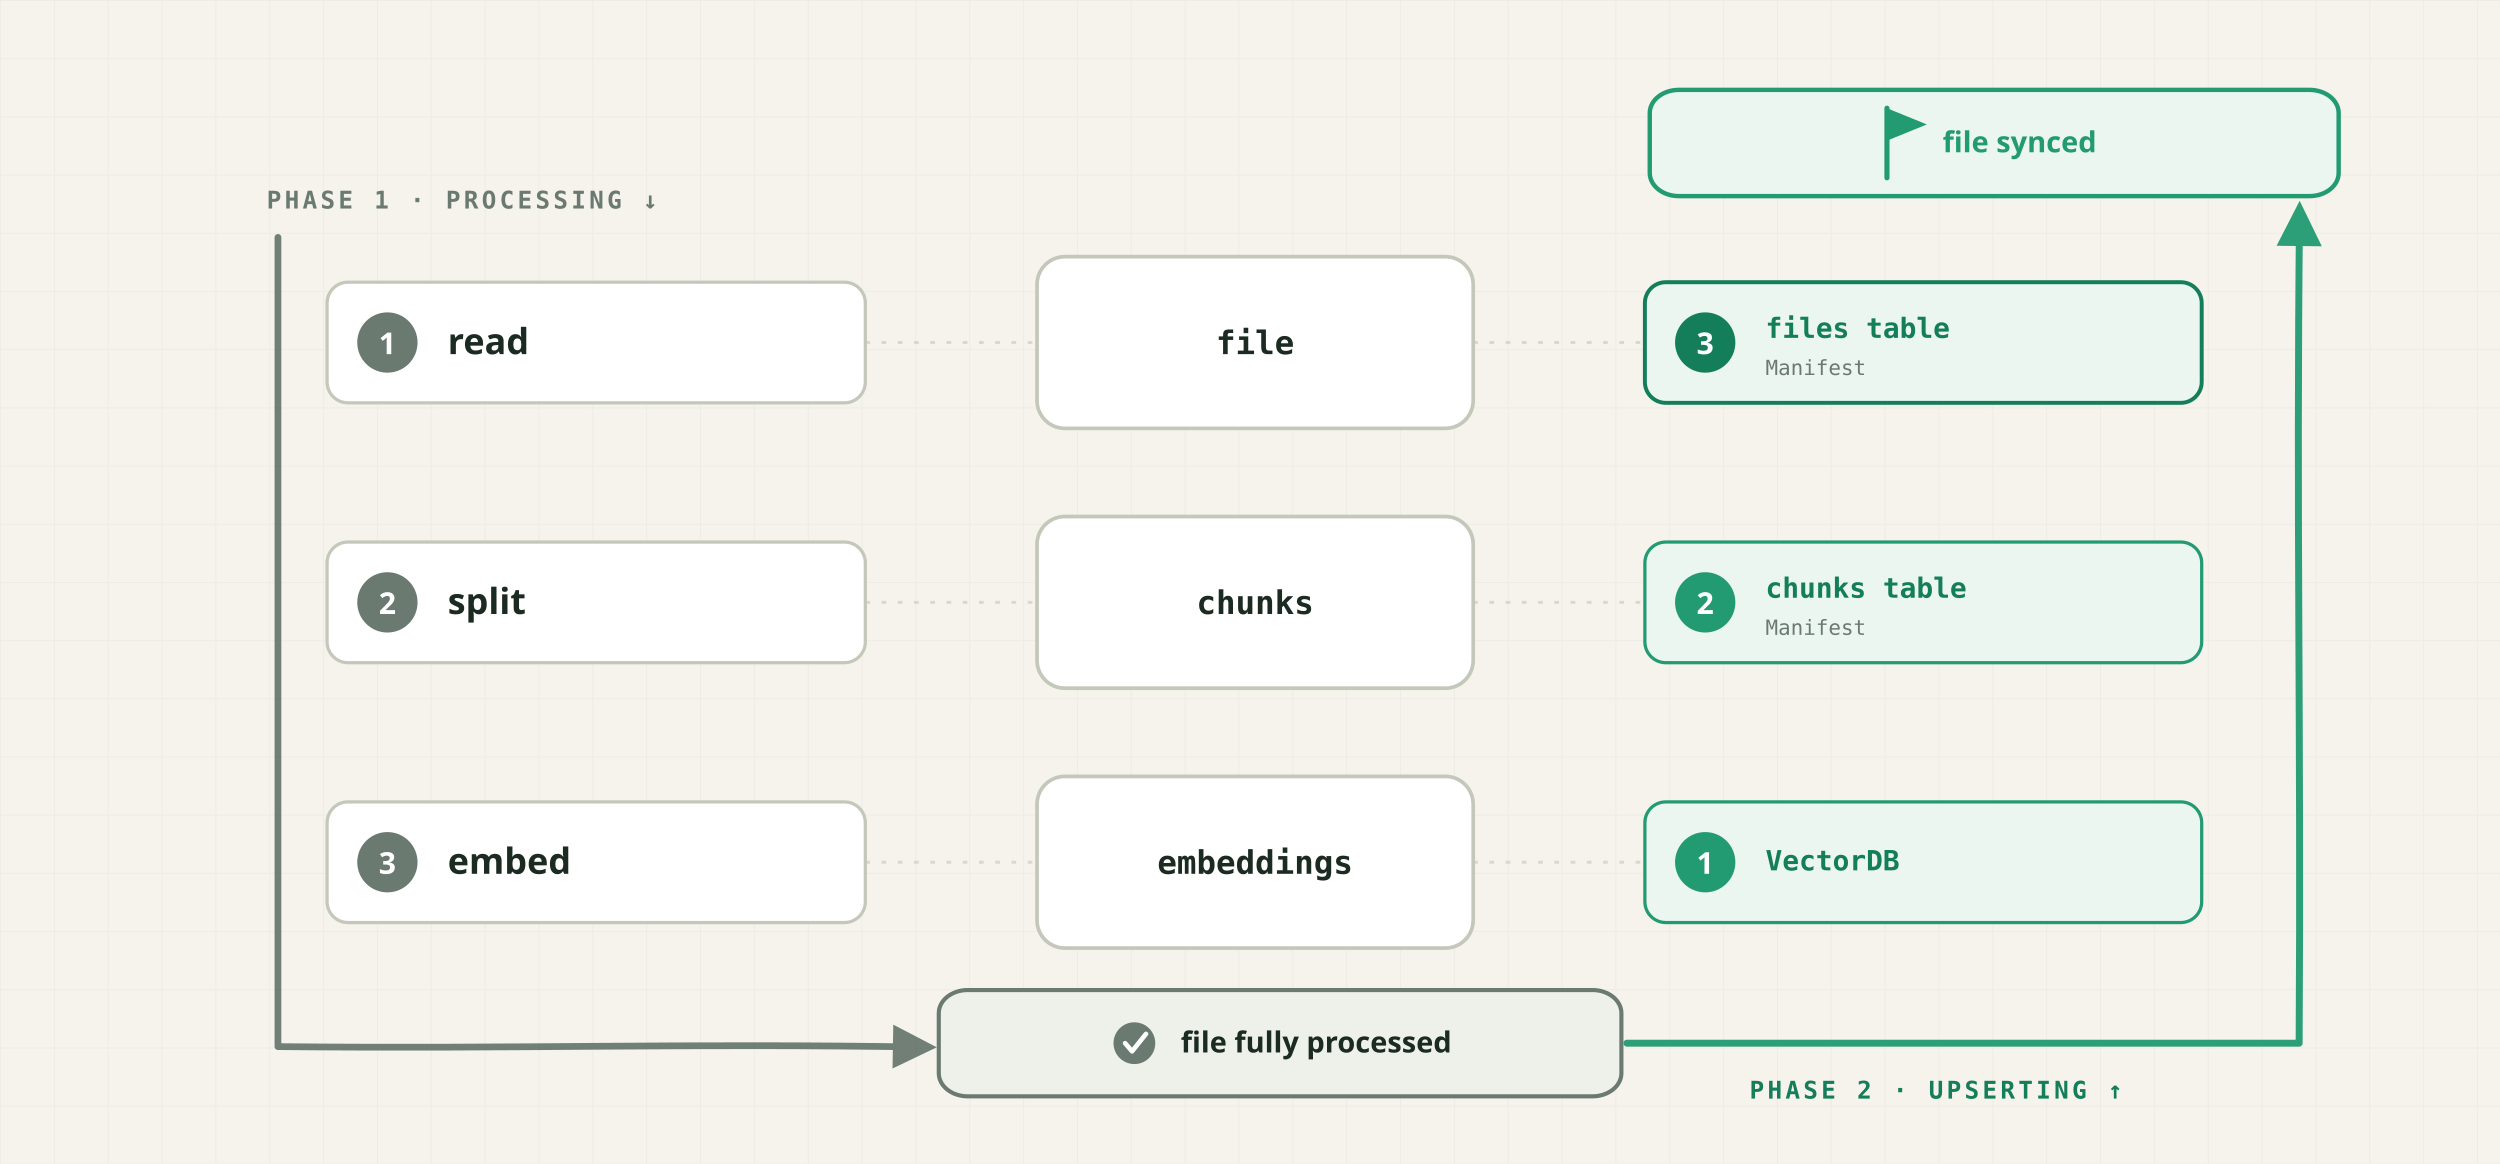
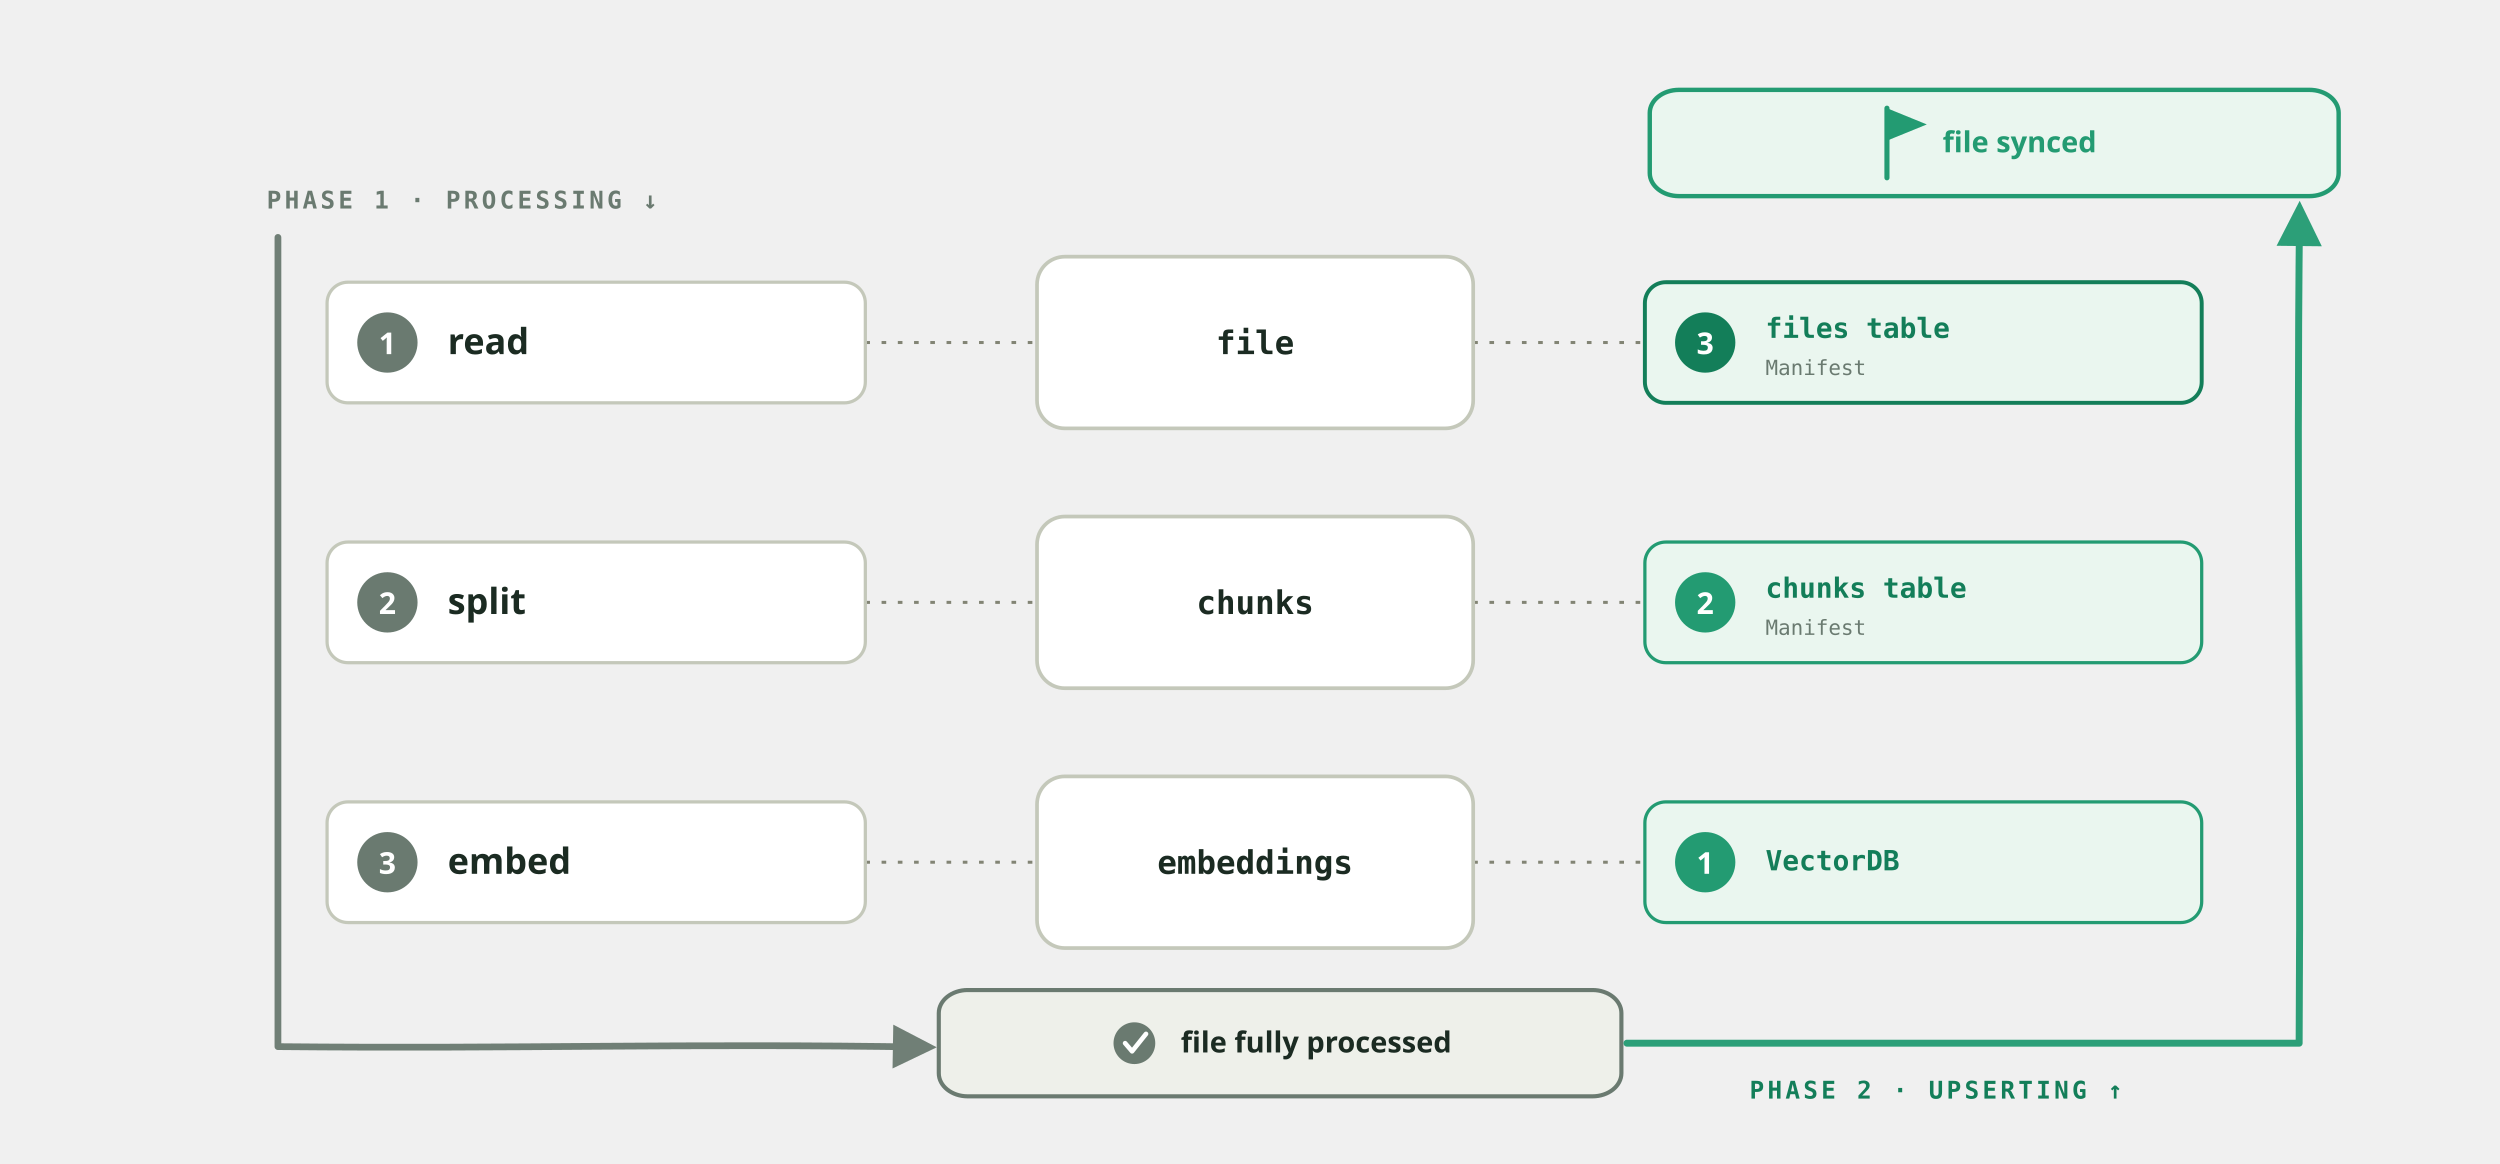
<svg xmlns="http://www.w3.org/2000/svg" viewBox="0 0 1077.552 501.635" width="1077.552" font-family="Montserrat, system-ui, sans-serif" version="1.1" id="svg33" height="501.635">
  <defs id="defs5">
    <pattern id="kgrid" width="28" height="28" patternUnits="userSpaceOnUse">
      <path d="M28 0H0V28" fill="none" stroke="#1b2b22" stroke-width="1" opacity="0.035" id="path1" />
    </pattern>
    <marker id="mG" viewBox="0 0 10 10" refX="8" refY="5" markerWidth="6.5" markerHeight="6.5" orient="auto-start-reverse" preserveAspectRatio="xMidYMid">
      <path d="M 0,0 10,5 0,10 Z" fill="#239b72" id="path2" />
    </marker>
    <marker id="mD" viewBox="0 0 10 10" refX="8" refY="5" markerWidth="6.5" markerHeight="6.5" orient="auto-start-reverse">
      <path d="M 0,0 10,5 0,10 Z" fill="#137e59" id="path3" />
    </marker>
    <marker id="mI" viewBox="0 0 10 10" refX="8" refY="5" markerWidth="6.5" markerHeight="6.5" orient="auto-start-reverse">
      <path d="M 0,0 10,5 0,10 Z" fill="#6a7a70" id="path4" />
    </marker>
    <marker id="mP" viewBox="0 0 10 10" refX="8" refY="5" markerWidth="6.5" markerHeight="6.5" orient="auto-start-reverse" preserveAspectRatio="xMidYMid">
      <path d="M 0,0 10,5 0,10 Z" fill="#6a7a70" id="path5" />
    </marker>
    <marker id="mG-3" viewBox="0 0 10 10" refX="8" refY="5" markerWidth="6.5" markerHeight="6.5" orient="auto-start-reverse" preserveAspectRatio="xMidYMid">
      <path d="M 0,0 10,5 0,10 Z" fill="#239b72" id="path2-5" />
    </marker>
  </defs>
-   <g id="g33" transform="scale(0.8288861,0.8957766)">
+   <g id="g33" transform="scale(0.8288861,0.8957766)" style="display:none">
    <rect x="0" y="0" width="1300" height="560" rx="0" ry="0" fill="#f5f3ec" id="rect5" />
    <rect x="0" y="0" width="1300" height="560" fill="url(#kgrid)" id="rect6" />
  </g>
-   <line x1="372.978" y1="147.635" x2="446.978" y2="147.635" stroke="#d8d9cd" stroke-width="1.3" stroke-dasharray="2, 5" id="line6" />
-   <line x1="634.978" y1="147.635" x2="708.978" y2="147.635" stroke="#d8d9cd" stroke-width="1.3" stroke-dasharray="2, 5" id="line7" />
-   <line x1="372.978" y1="259.635" x2="446.978" y2="259.635" stroke="#d8d9cd" stroke-width="1.3" stroke-dasharray="2, 5" id="line8" />
-   <line x1="634.978" y1="259.635" x2="708.978" y2="259.635" stroke="#d8d9cd" stroke-width="1.3" stroke-dasharray="2, 5" id="line9" />
-   <line x1="372.978" y1="371.635" x2="446.978" y2="371.635" stroke="#d8d9cd" stroke-width="1.3" stroke-dasharray="2, 5" id="line10" />
-   <line x1="634.978" y1="371.635" x2="708.978" y2="371.635" stroke="#d8d9cd" stroke-width="1.3" stroke-dasharray="2, 5" id="line11" />
+   <line x1="372.978" y1="147.635" x2="446.978" y2="147.635" stroke="#d8d9cd" stroke-width="1.3" stroke-dasharray="2, 5" id="line6" style="stroke:#828474;stroke-opacity:1" />
+   <line x1="634.978" y1="147.635" x2="708.978" y2="147.635" stroke="#d8d9cd" stroke-width="1.3" stroke-dasharray="2, 5" id="line7" style="stroke:#828474;stroke-opacity:1" />
+   <line x1="372.978" y1="259.635" x2="446.978" y2="259.635" stroke="#d8d9cd" stroke-width="1.3" stroke-dasharray="2, 5" id="line8" style="stroke:#828474;stroke-opacity:1" />
+   <line x1="634.978" y1="259.635" x2="708.978" y2="259.635" stroke="#d8d9cd" stroke-width="1.3" stroke-dasharray="2, 5" id="line9" style="stroke:#828474;stroke-opacity:1" />
+   <line x1="372.978" y1="371.635" x2="446.978" y2="371.635" stroke="#d8d9cd" stroke-width="1.3" stroke-dasharray="2, 5" id="line10" style="stroke:#828474;stroke-opacity:1" />
+   <line x1="634.978" y1="371.635" x2="708.978" y2="371.635" stroke="#d8d9cd" stroke-width="1.3" stroke-dasharray="2, 5" id="line11" style="stroke:#828474;stroke-opacity:1" />
  <rect x="446.978" y="110.635" width="188" height="74" rx="12" ry="12" fill="#ffffff" stroke="#c4c8ba" stroke-width="1.6" id="rect11" />
  <text x="540.978" y="152.635" font-size="14px" font-weight="700" fill="#1b2b22" text-anchor="middle" font-family="'Spline Sans Mono', monospace" id="text11">file</text>
  <rect x="446.978" y="222.635" width="188" height="74" rx="12" ry="12" fill="#ffffff" stroke="#c4c8ba" stroke-width="1.6" id="rect12" />
  <text x="540.978" y="264.635" font-size="14px" font-weight="700" fill="#1b2b22" text-anchor="middle" font-family="'Spline Sans Mono', monospace" id="text12">chunks</text>
  <rect x="446.978" y="334.635" width="188" height="74" rx="12" ry="12" fill="#ffffff" stroke="#c4c8ba" stroke-width="1.6" id="rect13" />
  <text x="540.978" y="376.635" font-size="14px" font-weight="700" fill="#1b2b22" text-anchor="middle" font-family="'Spline Sans Mono', monospace" id="text13">embeddings</text>
  <rect x="140.978" y="121.635" width="232" height="52" rx="9" ry="9" fill="#ffffff" stroke="#c4c8ba" stroke-width="1.4" id="rect14" />
  <circle cx="166.978" cy="147.635" r="13" fill="#6a7a70" id="circle14" />
  <text x="166.978" y="152.635" font-size="13px" font-weight="700" fill="#ffffff" text-anchor="middle" id="text14">1</text>
  <text x="192.978" y="152.635" font-size="15.5px" font-weight="700" fill="#1b2b22" text-anchor="start" id="text15">read</text>
  <rect x="140.978" y="233.635" width="232" height="52" rx="9" ry="9" fill="#ffffff" stroke="#c4c8ba" stroke-width="1.4" id="rect15" />
  <circle cx="166.978" cy="259.635" r="13" fill="#6a7a70" id="circle15" />
  <text x="166.978" y="264.635" font-size="13px" font-weight="700" fill="#ffffff" text-anchor="middle" id="text16">2</text>
  <text x="192.978" y="264.635" font-size="15.5px" font-weight="700" fill="#1b2b22" text-anchor="start" id="text17">split</text>
  <rect x="140.978" y="345.635" width="232" height="52" rx="9" ry="9" fill="#ffffff" stroke="#c4c8ba" stroke-width="1.4" id="rect17" />
  <circle cx="166.978" cy="371.635" r="13" fill="#6a7a70" id="circle17" />
  <text x="166.978" y="376.635" font-size="13px" font-weight="700" fill="#ffffff" text-anchor="middle" id="text18">3</text>
  <text x="192.978" y="376.635" font-size="15.5px" font-weight="700" fill="#1b2b22" text-anchor="start" id="text19">embed</text>
  <rect x="708.978" y="121.635" width="240" height="52" rx="9" ry="9" fill="#eaf6ef" stroke="#137e59" stroke-width="1.7" id="rect19" />
  <circle cx="734.978" cy="147.635" r="13" fill="#137e59" id="circle19" />
  <text x="734.978" y="152.635" font-size="13px" font-weight="700" fill="#ffffff" text-anchor="middle" id="text20">3</text>
  <text x="760.978" y="145.635" font-size="12px" font-weight="600" fill="#137e59" text-anchor="start" font-family="'Spline Sans Mono', monospace" id="text21">files table</text>
  <text x="760.978" y="161.635" font-size="9px" font-weight="400" fill="#6a7a70" text-anchor="start" font-family="'Spline Sans Mono', monospace" id="text22">Manifest</text>
  <rect x="708.978" y="233.635" width="240" height="52" rx="9" ry="9" fill="#eaf6ef" stroke="#239b72" stroke-width="1.4" id="rect22" />
  <circle cx="734.978" cy="259.635" r="13" fill="#239b72" id="circle22" />
  <text x="734.978" y="264.635" font-size="13px" font-weight="700" fill="#ffffff" text-anchor="middle" id="text23">2</text>
  <text x="760.978" y="257.635" font-size="12px" font-weight="600" fill="#137e59" text-anchor="start" font-family="'Spline Sans Mono', monospace" id="text24">chunks table</text>
  <text x="760.978" y="273.635" font-size="9px" font-weight="400" fill="#6a7a70" text-anchor="start" font-family="'Spline Sans Mono', monospace" id="text25">Manifest</text>
  <rect x="708.978" y="345.635" width="240" height="52" rx="9" ry="9" fill="#eaf6ef" stroke="#239b72" stroke-width="1.4" id="rect25" />
  <circle cx="734.978" cy="371.635" r="13" fill="#239b72" id="circle25" />
  <text x="734.978" y="376.635" font-size="13px" font-weight="700" fill="#ffffff" text-anchor="middle" id="text26">1</text>
  <text x="760.978" y="375.141" font-size="12px" font-weight="600" fill="#137e59" text-anchor="start" font-family="'Spline Sans Mono', monospace" id="text27">VectorDB</text>
  <g id="g37" transform="translate(323.9694,-58.3651)">
    <rect x="80.668" y="485.091" width="294.219" height="45.817" rx="12.467" ry="9.96" fill="#eef0ea" stroke="#6a7a70" stroke-width="1.783" id="rect28" />
    <circle cx="164.978" cy="508" r="9" fill="#6a7a70" id="circle28" />
    <polyline points="270,508 273,511.5 279,504" fill="none" stroke="#ffffff" stroke-width="2" stroke-linecap="round" stroke-linejoin="round" id="polyline28" transform="translate(-109.0216)" />
    <text x="184.978" y="512" font-size="12.5px" font-weight="700" fill="#1b2b22" text-anchor="start" id="text29">file fully processed</text>
  </g>
  <rect x="711.08" y="38.736" width="296.924" height="45.797" rx="12.582" ry="9.956" fill="#eaf6ef" stroke="#239b72" stroke-width="1.903" id="rect29" />
  <g id="g36" transform="translate(-30.68935,-58.3651)">
    <g id="g35">
      <g id="g34">
        <line x1="844" y1="135" x2="844" y2="105" stroke="#239b72" stroke-width="2.2" stroke-linecap="round" id="line29" />
      </g>
      <path d="m 844,105 17.182,7 L 844,119 Z" fill="#239b72" id="path29" style="fill:#239b72;fill-opacity:1;stroke:none;stroke-width:1.4;stroke-linejoin:round;stroke-dasharray:none;stroke-opacity:1" />
    </g>
    <text x="868" y="124" font-size="12.5px" font-weight="700" fill="#239b72" text-anchor="start" id="text30">file synced</text>
  </g>
  <path d="M 701.248,449.635 H 990.978 c 0.866,-135.166 -1.279,-224.027 0.19,-359.189" fill="none" stroke="#239b72" stroke-width="3" stroke-linecap="round" stroke-linejoin="round" marker-end="url(#mG)" opacity="0.95" id="path31" />
  <path d="m 119.796,102.318 v 348.799 c 105.434,1.042 174.749,-1.539 280.179,0.229" fill="none" stroke="#239b72" stroke-width="2.907" stroke-linecap="round" stroke-linejoin="round" marker-end="url(#mG-3)" opacity="0.95" id="path31-2" style="fill:none;fill-opacity:1;stroke:#6a7a70;stroke-opacity:1;marker-end:url(#mP)" />
  <text x="114.953" y="89.879" font-size="10.5px" font-weight="600" fill="#6a7a70" text-anchor="start" font-family="'Spline Sans Mono', monospace" letter-spacing="1.4" id="text32">PHASE 1 · PROCESSING ↓</text>
  <text x="754.091" y="473.514" font-size="10.5px" font-weight="600" fill="#137e59" text-anchor="start" font-family="'Spline Sans Mono', monospace" letter-spacing="1.4" id="text33">PHASE 2 · UPSERTING ↑</text>
</svg>
